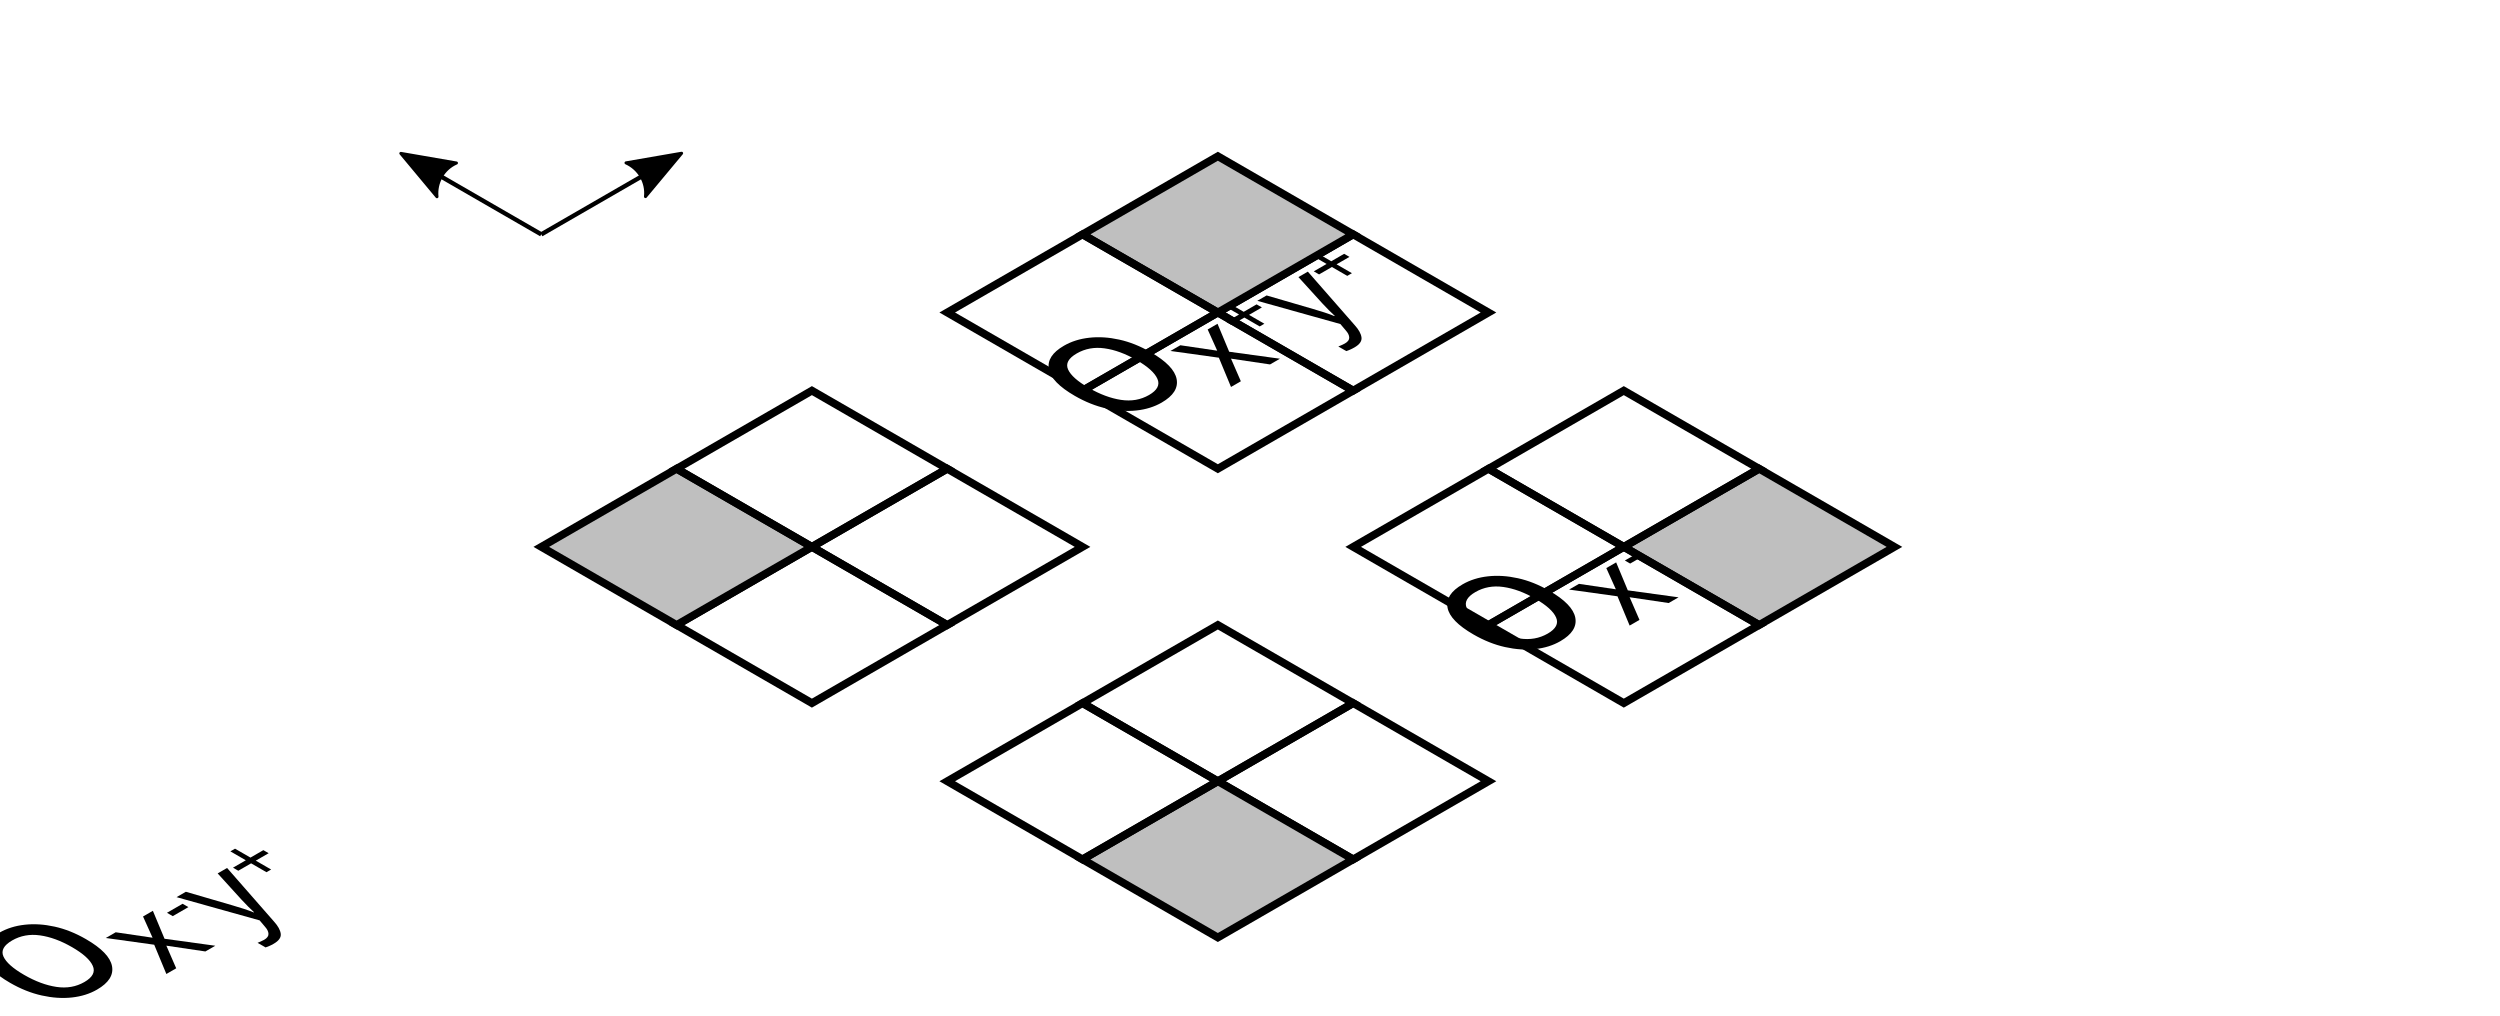
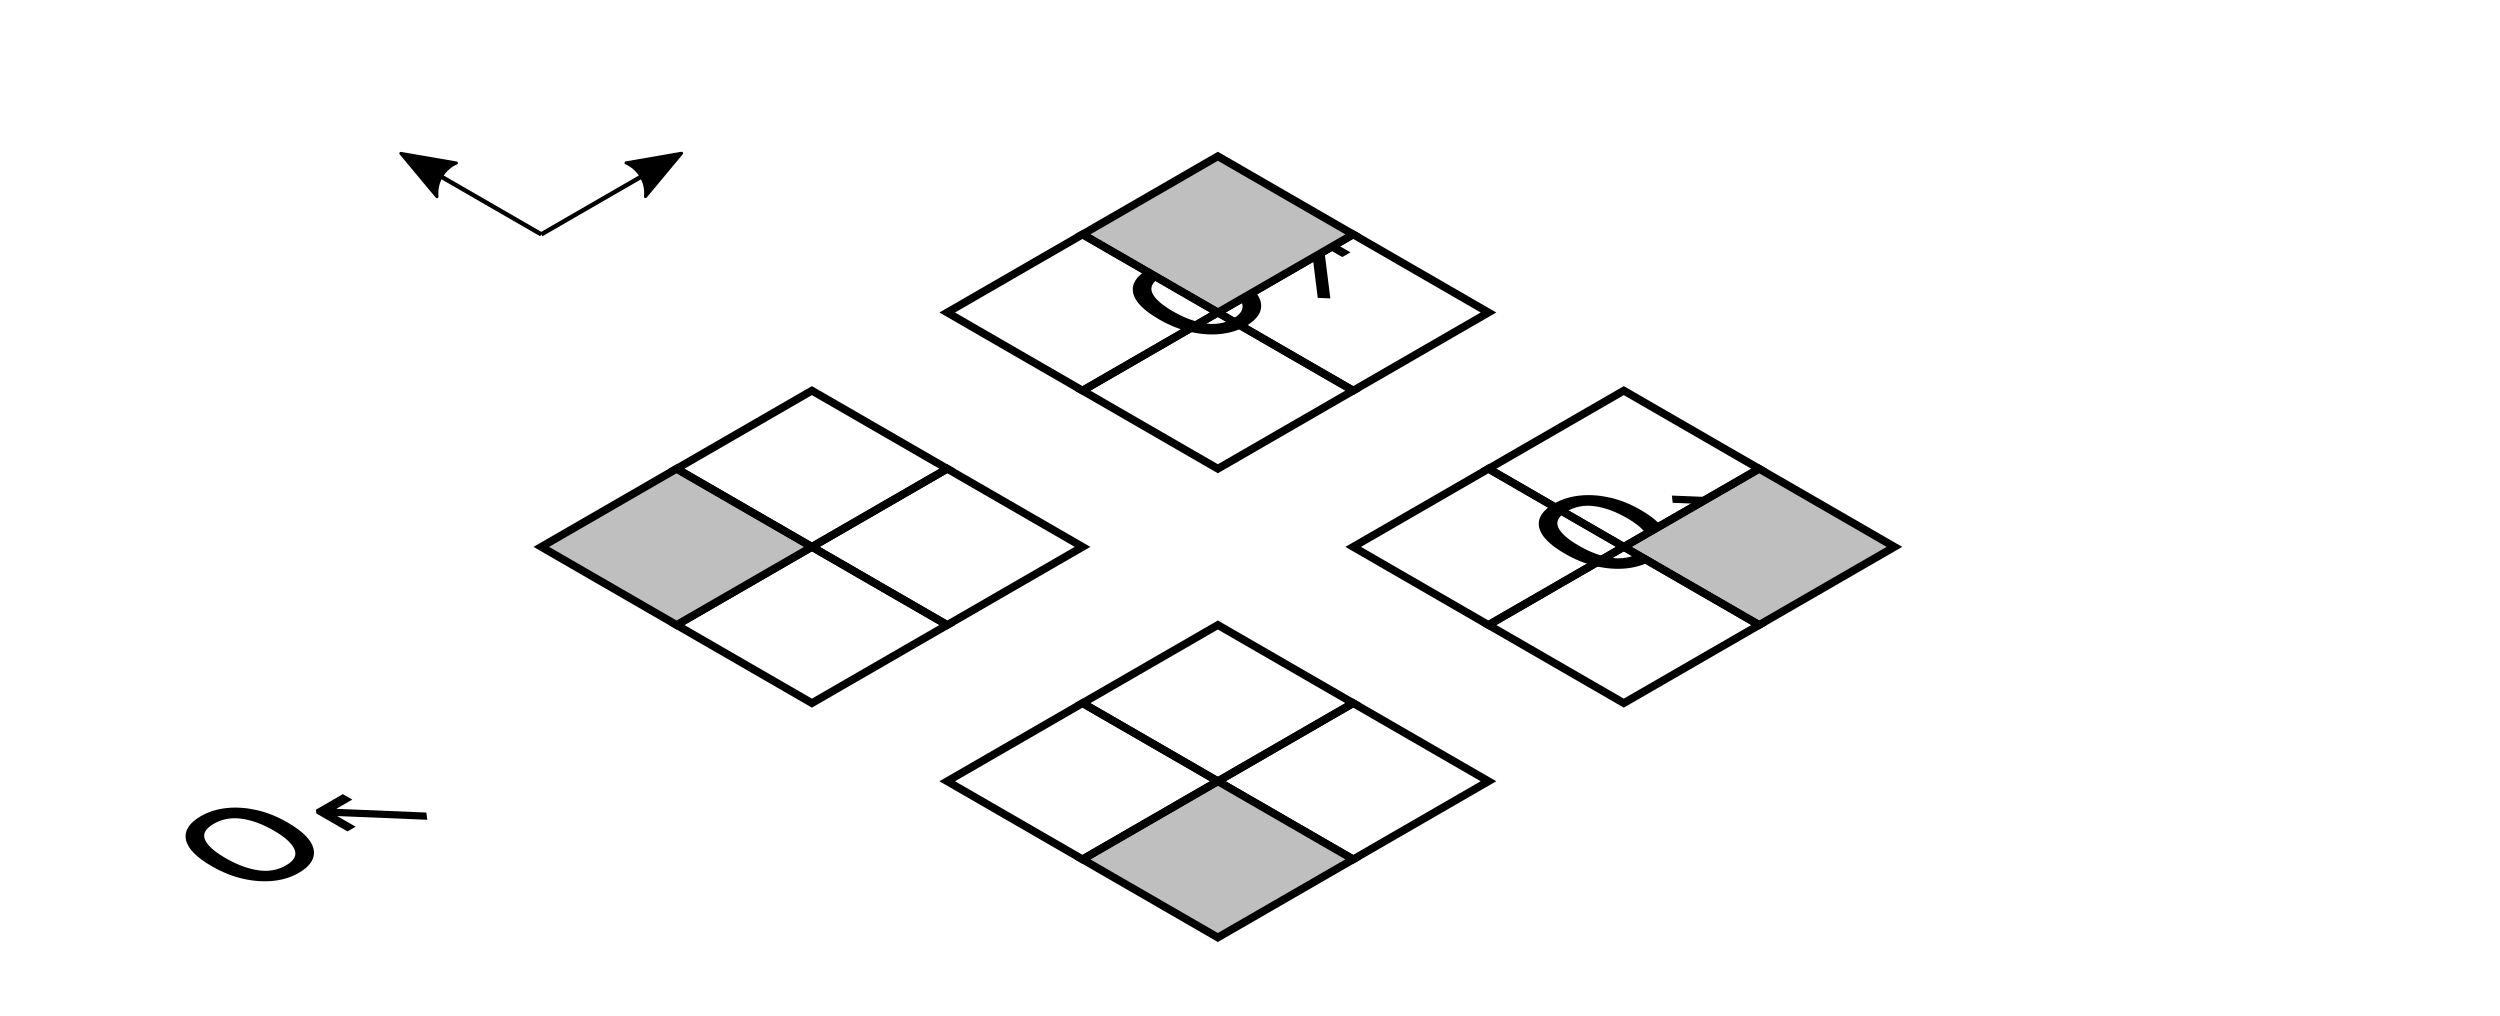
<svg xmlns="http://www.w3.org/2000/svg" width="160mm" height="65mm" viewBox="0 0 566.929 230.315" id="svg4174" version="1.1">
  <defs id="defs4176">
    <marker orient="auto" refY="0" refX="0" id="Arrow2Lend" style="overflow:visible">
      <path id="path4451" style="fill:#000000;fill-opacity:1;fill-rule:evenodd;stroke:#000000;stroke-width:0.625;stroke-linejoin:round;stroke-opacity:1" d="M 8.719,4.034 -2.207,0.016 8.719,-4.002 c -1.745,2.372 -1.735,5.617 -6e-7,8.035 z" transform="matrix(-1.1,0,0,-1.1,-1.1,0)" />
    </marker>
    <marker orient="auto" refY="0" refX="0" id="Arrow2Lend-0" style="overflow:visible">
      <path id="path4451-8" style="fill:#000000;fill-opacity:1;fill-rule:evenodd;stroke:#000000;stroke-width:0.625;stroke-linejoin:round;stroke-opacity:1" d="M 8.719,4.034 -2.207,0.016 8.719,-4.002 c -1.745,2.372 -1.735,5.617 -6e-7,8.035 z" transform="matrix(-1.1,0,0,-1.1,-1.1,0)" />
    </marker>
  </defs>
  <g id="layer1" transform="translate(0,-822.0472)">
    <flowRoot xml:space="preserve" id="flowRoot4207" style="font-style:normal;font-weight:normal;font-size:40px;line-height:125%;font-family:sans-serif;text-align:center;letter-spacing:0px;word-spacing:0px;writing-mode:lr-tb;text-anchor:middle;fill:#000000;fill-opacity:1;stroke:none;stroke-width:1px;stroke-linecap:butt;stroke-linejoin:miter;stroke-opacity:1" transform="translate(92.05783,88.58266)">
      <flowRegion id="flowRegion4209">
        <rect id="rect4211" width="70.866" height="70.866" x="212.598" y="910.63" />
      </flowRegion>
      <flowPara id="flowPara4213" />
    </flowRoot>
    <flowRoot xml:space="preserve" id="flowRoot4233" style="font-style:normal;font-weight:normal;font-size:15px;line-height:125%;font-family:sans-serif;text-align:center;letter-spacing:0px;word-spacing:0px;writing-mode:lr-tb;text-anchor:middle;fill:#000000;fill-opacity:1;stroke:none;stroke-width:1px;stroke-linecap:butt;stroke-linejoin:miter;stroke-opacity:1" transform="translate(92.05783,88.58266)">
      <flowRegion id="flowRegion4235">
        <rect id="rect4237" width="106.299" height="70.866" x="212.598" y="839.764" style="font-size:15px" />
      </flowRegion>
      <flowPara id="flowPara4239" />
    </flowRoot>
    <flowRoot xml:space="preserve" id="flowRoot4245" style="font-style:normal;font-weight:normal;font-size:15px;line-height:125%;font-family:sans-serif;text-align:center;letter-spacing:0px;word-spacing:0px;writing-mode:lr-tb;text-anchor:middle;fill:#000000;fill-opacity:1;stroke:none;stroke-width:1px;stroke-linecap:butt;stroke-linejoin:miter;stroke-opacity:1" transform="translate(92.05783,88.58266)">
      <flowRegion id="flowRegion4247">
        <rect id="rect4249" width="92.058" height="88.583" x="245.488" y="839.764" style="font-size:15px" />
      </flowRegion>
      <flowPara id="flowPara4251" />
    </flowRoot>
    <g id="g4429" transform="translate(30.68596,88.58265)">
      <path id="path4424" d="m 92.058,786.614 c 30.686,-17.717 30.686,-17.717 30.686,-17.717" style="fill:none;fill-rule:evenodd;stroke:#000000;stroke-width:0.999;stroke-linecap:butt;stroke-linejoin:miter;stroke-miterlimit:4;stroke-dasharray:none;stroke-opacity:1;marker-end:url(#Arrow2Lend)" />
      <path id="path4424-8" d="M 92.058,786.614 61.372,768.898" style="fill:none;fill-rule:evenodd;stroke:#000000;stroke-width:0.999;stroke-linecap:butt;stroke-linejoin:miter;stroke-miterlimit:4;stroke-dasharray:none;stroke-opacity:1;marker-end:url(#Arrow2Lend-0)" />
      <flowRoot transform="matrix(0.8660254,-0.5,1,0.5773503,-911.8517,417.0463)" style="font-style:normal;font-weight:normal;font-size:40px;line-height:125%;font-family:sans-serif;text-align:center;letter-spacing:0px;word-spacing:0px;writing-mode:lr-tb;text-anchor:middle;fill:#000000;fill-opacity:1;stroke:none;stroke-width:1px;stroke-linecap:butt;stroke-linejoin:miter;stroke-opacity:1" id="flowRoot4253-18-58-07-8-9-5" xml:space="preserve">
        <flowRegion id="flowRegion4255-964-6-5-6-35-7">
          <rect y="822.047" x="214.802" height="35.433" width="61.372" id="rect4257-33-2-870-8-70-4" />
        </flowRegion>
        <flowPara style="font-size:15px" id="flowPara4259-38-84-4-38-81-1">X<flowSpan id="flowSpan4471-85" style="font-size:65%;baseline-shift:sub" />
        </flowPara>
      </flowRoot>
      <flowRoot transform="matrix(0.8660254,-0.5,1,0.5773503,-992.265,417.0463)" style="font-style:normal;font-weight:normal;font-size:40px;line-height:125%;font-family:sans-serif;text-align:center;letter-spacing:0px;word-spacing:0px;writing-mode:lr-tb;text-anchor:middle;fill:#000000;fill-opacity:1;stroke:none;stroke-width:1px;stroke-linecap:butt;stroke-linejoin:miter;stroke-opacity:1" id="flowRoot4253-18-58-07-8-9-5-9" xml:space="preserve">
        <flowRegion id="flowRegion4255-964-6-5-6-35-7-7">
          <rect y="822.047" x="214.802" height="35.433" width="61.372" id="rect4257-33-2-870-8-70-4-5" />
        </flowRegion>
        <flowPara style="font-size:15px" id="flowPara4259-38-84-4-38-81-1-3">Y</flowPara>
      </flowRoot>
    </g>
-     <text transform="matrix(0.8660254,-0.5,1,0.5773503,0,0)" id="text4251" y="922.29" x="-645.204" style="font-style:normal;font-weight:normal;font-size:40px;line-height:125%;font-family:sans-serif;text-align:center;letter-spacing:0px;word-spacing:0px;writing-mode:lr-tb;text-anchor:middle;fill:#000000;fill-opacity:1;stroke:none;stroke-width:1px;stroke-linecap:butt;stroke-linejoin:miter;stroke-opacity:1" xml:space="preserve">
-       <tspan y="922.29" x="-645.204" id="tspan4253">o<tspan id="tspan4303" style="font-size:65%;baseline-shift:sub">x<tspan id="tspan4305" style="font-size:65%;baseline-shift:super">+</tspan>y<tspan id="tspan4307" style="font-size:65%;baseline-shift:super">+</tspan>
-         </tspan>
+     <text transform="matrix(0.8660254,-0.5,1,0.5773503,0,0)" id="text4251" y="916.815" x="-659.531" style="font-style:normal;font-weight:normal;font-size:40px;line-height:125%;font-family:sans-serif;text-align:center;letter-spacing:0px;word-spacing:0px;writing-mode:lr-tb;text-anchor:middle;fill:#000000;fill-opacity:1;stroke:none;stroke-width:1px;stroke-linecap:butt;stroke-linejoin:miter;stroke-opacity:1" xml:space="preserve">
+       <tspan y="916.815" x="-659.531" id="tspan4253">o<tspan id="tspan4303" style="font-size:65%;baseline-shift:sub">↗</tspan>
      </tspan>
    </text>
-     <text transform="matrix(0.8660254,-0.5,1,0.5773503,0,0)" id="text4255" y="1014.348" x="-649.231" style="font-style:normal;font-weight:normal;font-size:40px;line-height:125%;font-family:sans-serif;text-align:center;letter-spacing:0px;word-spacing:0px;writing-mode:lr-tb;text-anchor:middle;fill:#000000;fill-opacity:1;stroke:none;stroke-width:1px;stroke-linecap:butt;stroke-linejoin:miter;stroke-opacity:1" xml:space="preserve">
-       <tspan y="1014.348" x="-649.231" id="tspan4257">o<tspan id="tspan4291" style="font-size:65%;baseline-shift:sub">x<tspan id="tspan4293" style="font-size:65%;baseline-shift:super">+</tspan>y<tspan id="tspan4295" style="font-size:65%;baseline-shift:super">-</tspan>
-         </tspan>
+     <text transform="matrix(0.8660254,-0.5,1,0.5773503,0,0)" id="text4255" y="1008.872" x="-659.531" style="font-style:normal;font-weight:normal;font-size:40px;line-height:125%;font-family:sans-serif;text-align:center;letter-spacing:0px;word-spacing:0px;writing-mode:lr-tb;text-anchor:middle;fill:#000000;fill-opacity:1;stroke:none;stroke-width:1px;stroke-linecap:butt;stroke-linejoin:miter;stroke-opacity:1" xml:space="preserve">
+       <tspan y="1008.872" x="-659.531" id="tspan4257">o<tspan id="tspan4291" style="font-size:65%;baseline-shift:sub">↘</tspan>
      </tspan>
    </text>
-     <text transform="matrix(0.8660254,-0.5,1,0.5773503,0,0)" id="text4259" y="916.858" x="-919.825" style="font-style:normal;font-weight:normal;font-size:40px;line-height:125%;font-family:sans-serif;text-align:center;letter-spacing:0px;word-spacing:0px;writing-mode:lr-tb;text-anchor:middle;fill:#000000;fill-opacity:1;stroke:none;stroke-width:1px;stroke-linecap:butt;stroke-linejoin:miter;stroke-opacity:1" xml:space="preserve">
-       <tspan y="916.858" x="-919.825" id="tspan4261">o<tspan id="tspan4297" style="font-size:65%;baseline-shift:sub">x<tspan id="tspan4299" style="font-size:65%;baseline-shift:super">-</tspan>y<tspan id="tspan4301" style="font-size:65%;baseline-shift:super">+</tspan>
-         </tspan>
+     <text transform="matrix(0.8660254,-0.5,1,0.5773503,0,0)" id="text4259" y="916.815" x="-907.563" style="font-style:normal;font-weight:normal;font-size:40px;line-height:125%;font-family:sans-serif;text-align:center;letter-spacing:0px;word-spacing:0px;writing-mode:lr-tb;text-anchor:middle;fill:#000000;fill-opacity:1;stroke:none;stroke-width:1px;stroke-linecap:butt;stroke-linejoin:miter;stroke-opacity:1" xml:space="preserve">
+       <tspan y="916.815" x="-907.563" id="tspan4261">o<tspan id="tspan4297" style="font-size:65%;baseline-shift:sub">↖</tspan>
      </tspan>
    </text>
-     <text transform="matrix(0.8660254,-0.5,1,0.5773503,0,0)" id="text4263" y="1003.198" x="-917.25" style="font-style:normal;font-weight:normal;font-size:40px;line-height:125%;font-family:sans-serif;text-align:center;letter-spacing:0px;word-spacing:0px;writing-mode:lr-tb;text-anchor:middle;fill:#000000;fill-opacity:1;stroke:none;stroke-width:1px;stroke-linecap:butt;stroke-linejoin:miter;stroke-opacity:1" xml:space="preserve">
-       <tspan y="1003.198" x="-917.25" id="tspan4265">o<tspan id="tspan4267" style="font-size:65%;baseline-shift:sub">x<tspan id="tspan4269" style="font-size:65%;baseline-shift:super">-</tspan>y<tspan id="tspan4279" style="font-size:65%;baseline-shift:super">-</tspan>
-         </tspan>
+     <text transform="matrix(0.8660254,-0.5,1,0.5773503,0,0)" id="text4263" y="1008.872" x="-907.563" style="font-style:normal;font-weight:normal;font-size:40px;line-height:125%;font-family:sans-serif;text-align:center;letter-spacing:0px;word-spacing:0px;writing-mode:lr-tb;text-anchor:middle;fill:#000000;fill-opacity:1;stroke:none;stroke-width:1px;stroke-linecap:butt;stroke-linejoin:miter;stroke-opacity:1" xml:space="preserve">
+       <tspan y="1008.872" x="-907.563" id="tspan4265">o<tspan id="tspan4267" style="font-size:65%;baseline-shift:sub">↙</tspan>
      </tspan>
    </text>
    <path style="fill:none;fill-rule:evenodd;stroke:#000000;stroke-width:1.772;stroke-linecap:square;stroke-linejoin:miter;stroke-miterlimit:4;stroke-dasharray:none;stroke-opacity:1" d="m 276.173,928.346 30.686,-17.717 -30.686,-17.717 -30.686,17.717 z" id="path4243-3-2-91-88-5-7" />
    <path style="fill:none;fill-rule:evenodd;stroke:#000000;stroke-width:1.772;stroke-linecap:square;stroke-linejoin:miter;stroke-miterlimit:4;stroke-dasharray:none;stroke-opacity:1" d="m 306.859,910.63 30.686,-17.717 -30.686,-17.717 -30.686,17.717 z" id="path4243-3-2-91-88-5-7-0" />
    <path style="fill:#bfbfbf;fill-opacity:1;fill-rule:evenodd;stroke:#000000;stroke-width:1.772;stroke-linecap:square;stroke-linejoin:miter;stroke-miterlimit:4;stroke-dasharray:none;stroke-opacity:1" d="m 276.173,892.913 30.686,-17.717 -30.686,-17.717 -30.686,17.717 z" id="path4243-3-2-91-88-5-7-2" />
    <path style="fill:none;fill-rule:evenodd;stroke:#000000;stroke-width:1.772;stroke-linecap:square;stroke-linejoin:miter;stroke-miterlimit:4;stroke-dasharray:none;stroke-opacity:1" d="m 245.488,910.63 30.686,-17.717 -30.686,-17.717 -30.686,17.717 z" id="path4243-3-2-91-88-5-7-5" />
    <path style="fill:none;fill-rule:evenodd;stroke:#000000;stroke-width:1.772;stroke-linecap:square;stroke-linejoin:miter;stroke-miterlimit:4;stroke-dasharray:none;stroke-opacity:1" d="m 184.116,981.496 30.686,-17.717 -30.686,-17.717 -30.686,17.717 z" id="path4243-3-2-91-88-5-7-46" />
    <path style="fill:none;fill-rule:evenodd;stroke:#000000;stroke-width:1.772;stroke-linecap:square;stroke-linejoin:miter;stroke-miterlimit:4;stroke-dasharray:none;stroke-opacity:1" d="m 214.802,963.779 30.686,-17.717 -30.686,-17.717 -30.686,17.717 z" id="path4243-3-2-91-88-5-7-0-9" />
    <path style="fill:#bfbfbf;fill-opacity:1;fill-rule:evenodd;stroke:#000000;stroke-width:1.772;stroke-linecap:square;stroke-linejoin:miter;stroke-miterlimit:4;stroke-dasharray:none;stroke-opacity:1" d="m 153.43,963.779 30.686,-17.717 -30.686,-17.717 -30.686,17.717 z" id="path4243-3-2-91-88-5-7-5-7" />
    <path style="fill:#bfbfbf;fill-opacity:1;fill-rule:evenodd;stroke:#000000;stroke-width:1.772;stroke-linecap:square;stroke-linejoin:miter;stroke-miterlimit:4;stroke-dasharray:none;stroke-opacity:1" d="m 398.917,963.78 30.686,-17.717 -30.686,-17.717 -30.686,17.717 z" id="path4243-3-2-91-88-5-7-2-3" />
    <path style="fill:none;fill-rule:evenodd;stroke:#000000;stroke-width:1.772;stroke-linecap:square;stroke-linejoin:miter;stroke-miterlimit:4;stroke-dasharray:none;stroke-opacity:1" d="m 368.231,981.496 30.686,-17.717 -30.686,-17.717 -30.686,17.717 z" id="path4243-3-2-91-88-5-7-5-6" />
    <path style="fill:none;fill-rule:evenodd;stroke:#000000;stroke-width:1.772;stroke-linecap:square;stroke-linejoin:miter;stroke-miterlimit:4;stroke-dasharray:none;stroke-opacity:1" d="m 337.545,963.78 30.686,-17.717 -30.686,-17.717 -30.686,17.717 z" id="path4243-3-2-91-88-5-7-4-8" />
    <path style="fill:none;fill-rule:evenodd;stroke:#000000;stroke-width:1.772;stroke-linecap:square;stroke-linejoin:miter;stroke-miterlimit:4;stroke-dasharray:none;stroke-opacity:1" d="m 368.231,946.063 30.686,-17.717 -30.686,-17.717 -30.686,17.717 z" id="path4243-3-2-91-88-5-7-05-0" />
    <path style="fill:none;fill-rule:evenodd;stroke:#000000;stroke-width:1.772;stroke-linecap:square;stroke-linejoin:miter;stroke-miterlimit:4;stroke-dasharray:none;stroke-opacity:1" d="m 306.859,1016.929 30.686,-17.717 -30.686,-17.717 -30.686,17.717 z" id="path4243-3-2-91-88-5-7-09-2-1" />
    <path style="fill:#bfbfbf;fill-opacity:1;fill-rule:evenodd;stroke:#000000;stroke-width:1.772;stroke-linecap:square;stroke-linejoin:miter;stroke-miterlimit:4;stroke-dasharray:none;stroke-opacity:1" d="m 276.173,1034.646 30.686,-17.717 -30.686,-17.717 -30.686,17.717 z" id="path4243-3-2-91-88-5-7-2-4-1" />
    <path style="fill:none;fill-rule:evenodd;stroke:#000000;stroke-width:1.772;stroke-linecap:square;stroke-linejoin:miter;stroke-miterlimit:4;stroke-dasharray:none;stroke-opacity:1" d="m 245.488,1016.929 30.686,-17.717 -30.686,-17.717 -30.686,17.717 z" id="path4243-3-2-91-88-5-7-05-5-5" />
    <path style="fill:none;fill-rule:evenodd;stroke:#000000;stroke-width:1.772;stroke-linecap:square;stroke-linejoin:miter;stroke-miterlimit:4;stroke-dasharray:none;stroke-opacity:1" d="m 276.173,999.213 30.686,-17.717 -30.686,-17.717 -30.686,17.717 z" id="path4243-3-2-91-88-5-7-9-4-0" />
    <path style="fill:none;fill-rule:evenodd;stroke:#000000;stroke-width:1.772;stroke-linecap:square;stroke-linejoin:miter;stroke-miterlimit:4;stroke-dasharray:none;stroke-opacity:1" d="m 184.116,946.063 30.686,-17.717 -30.686,-17.717 -30.686,17.717 z" id="path4243-3-2-91-88-5-7-0-9-4" />
  </g>
</svg>
